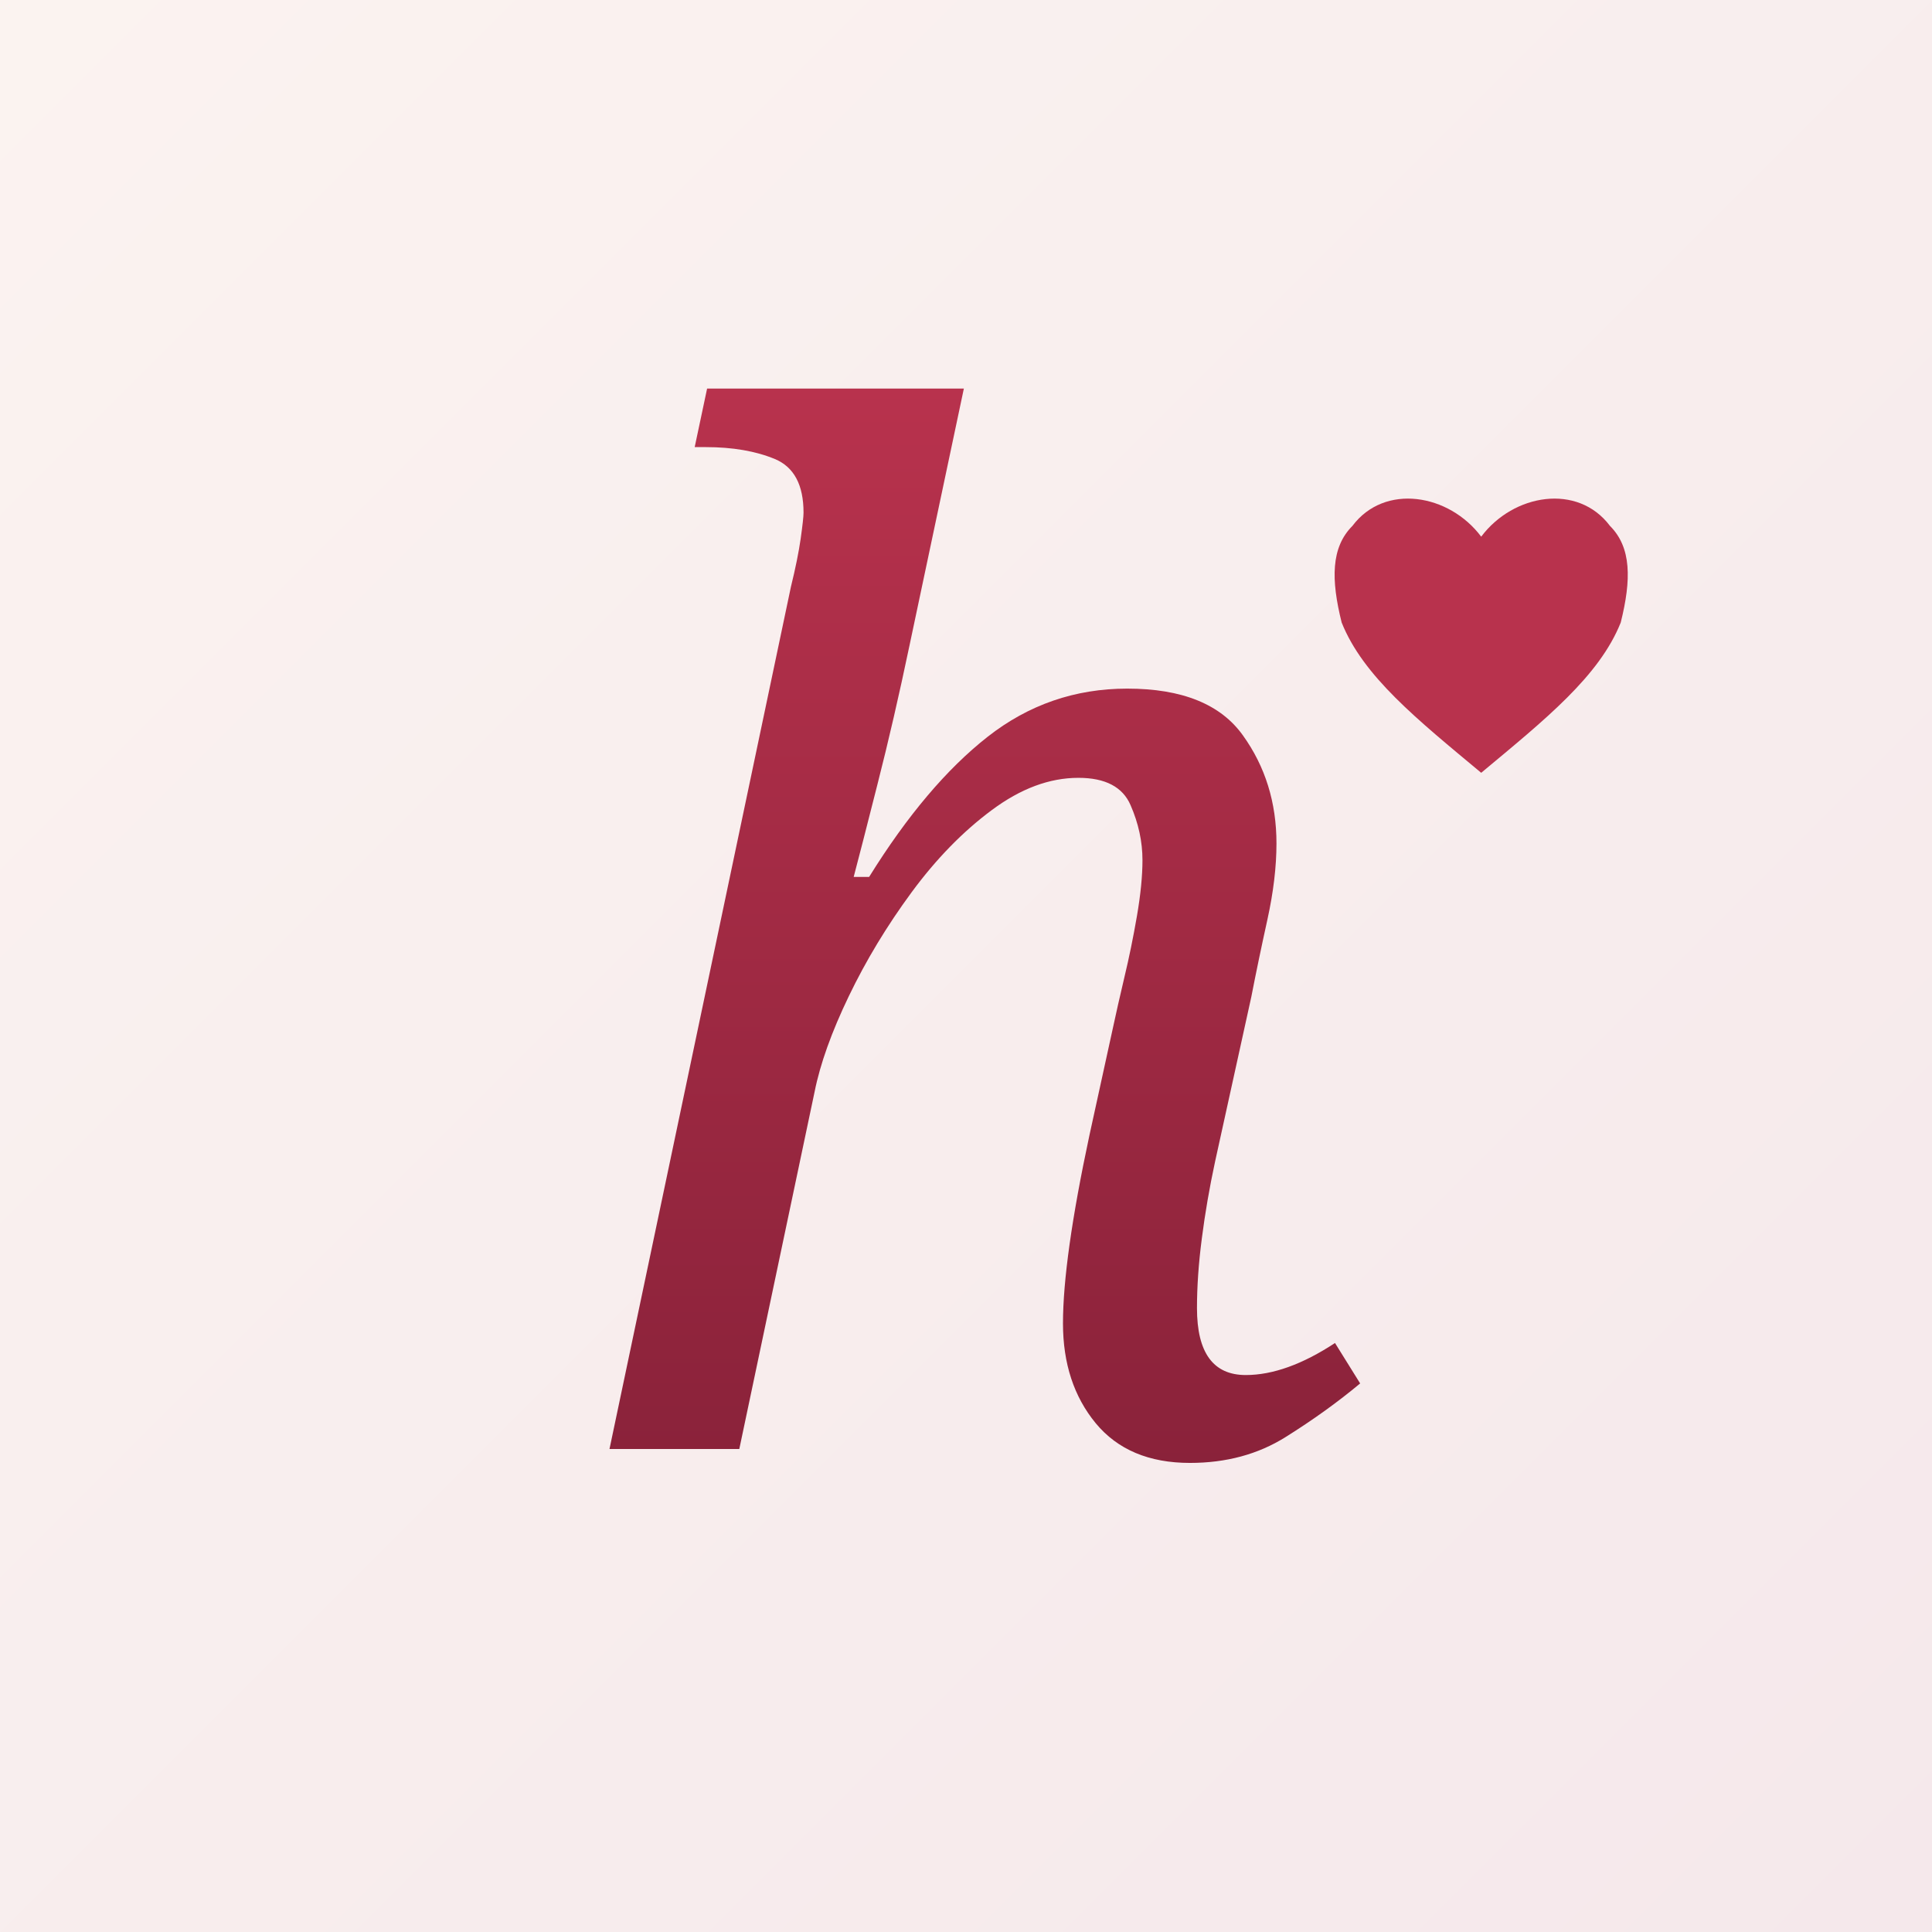
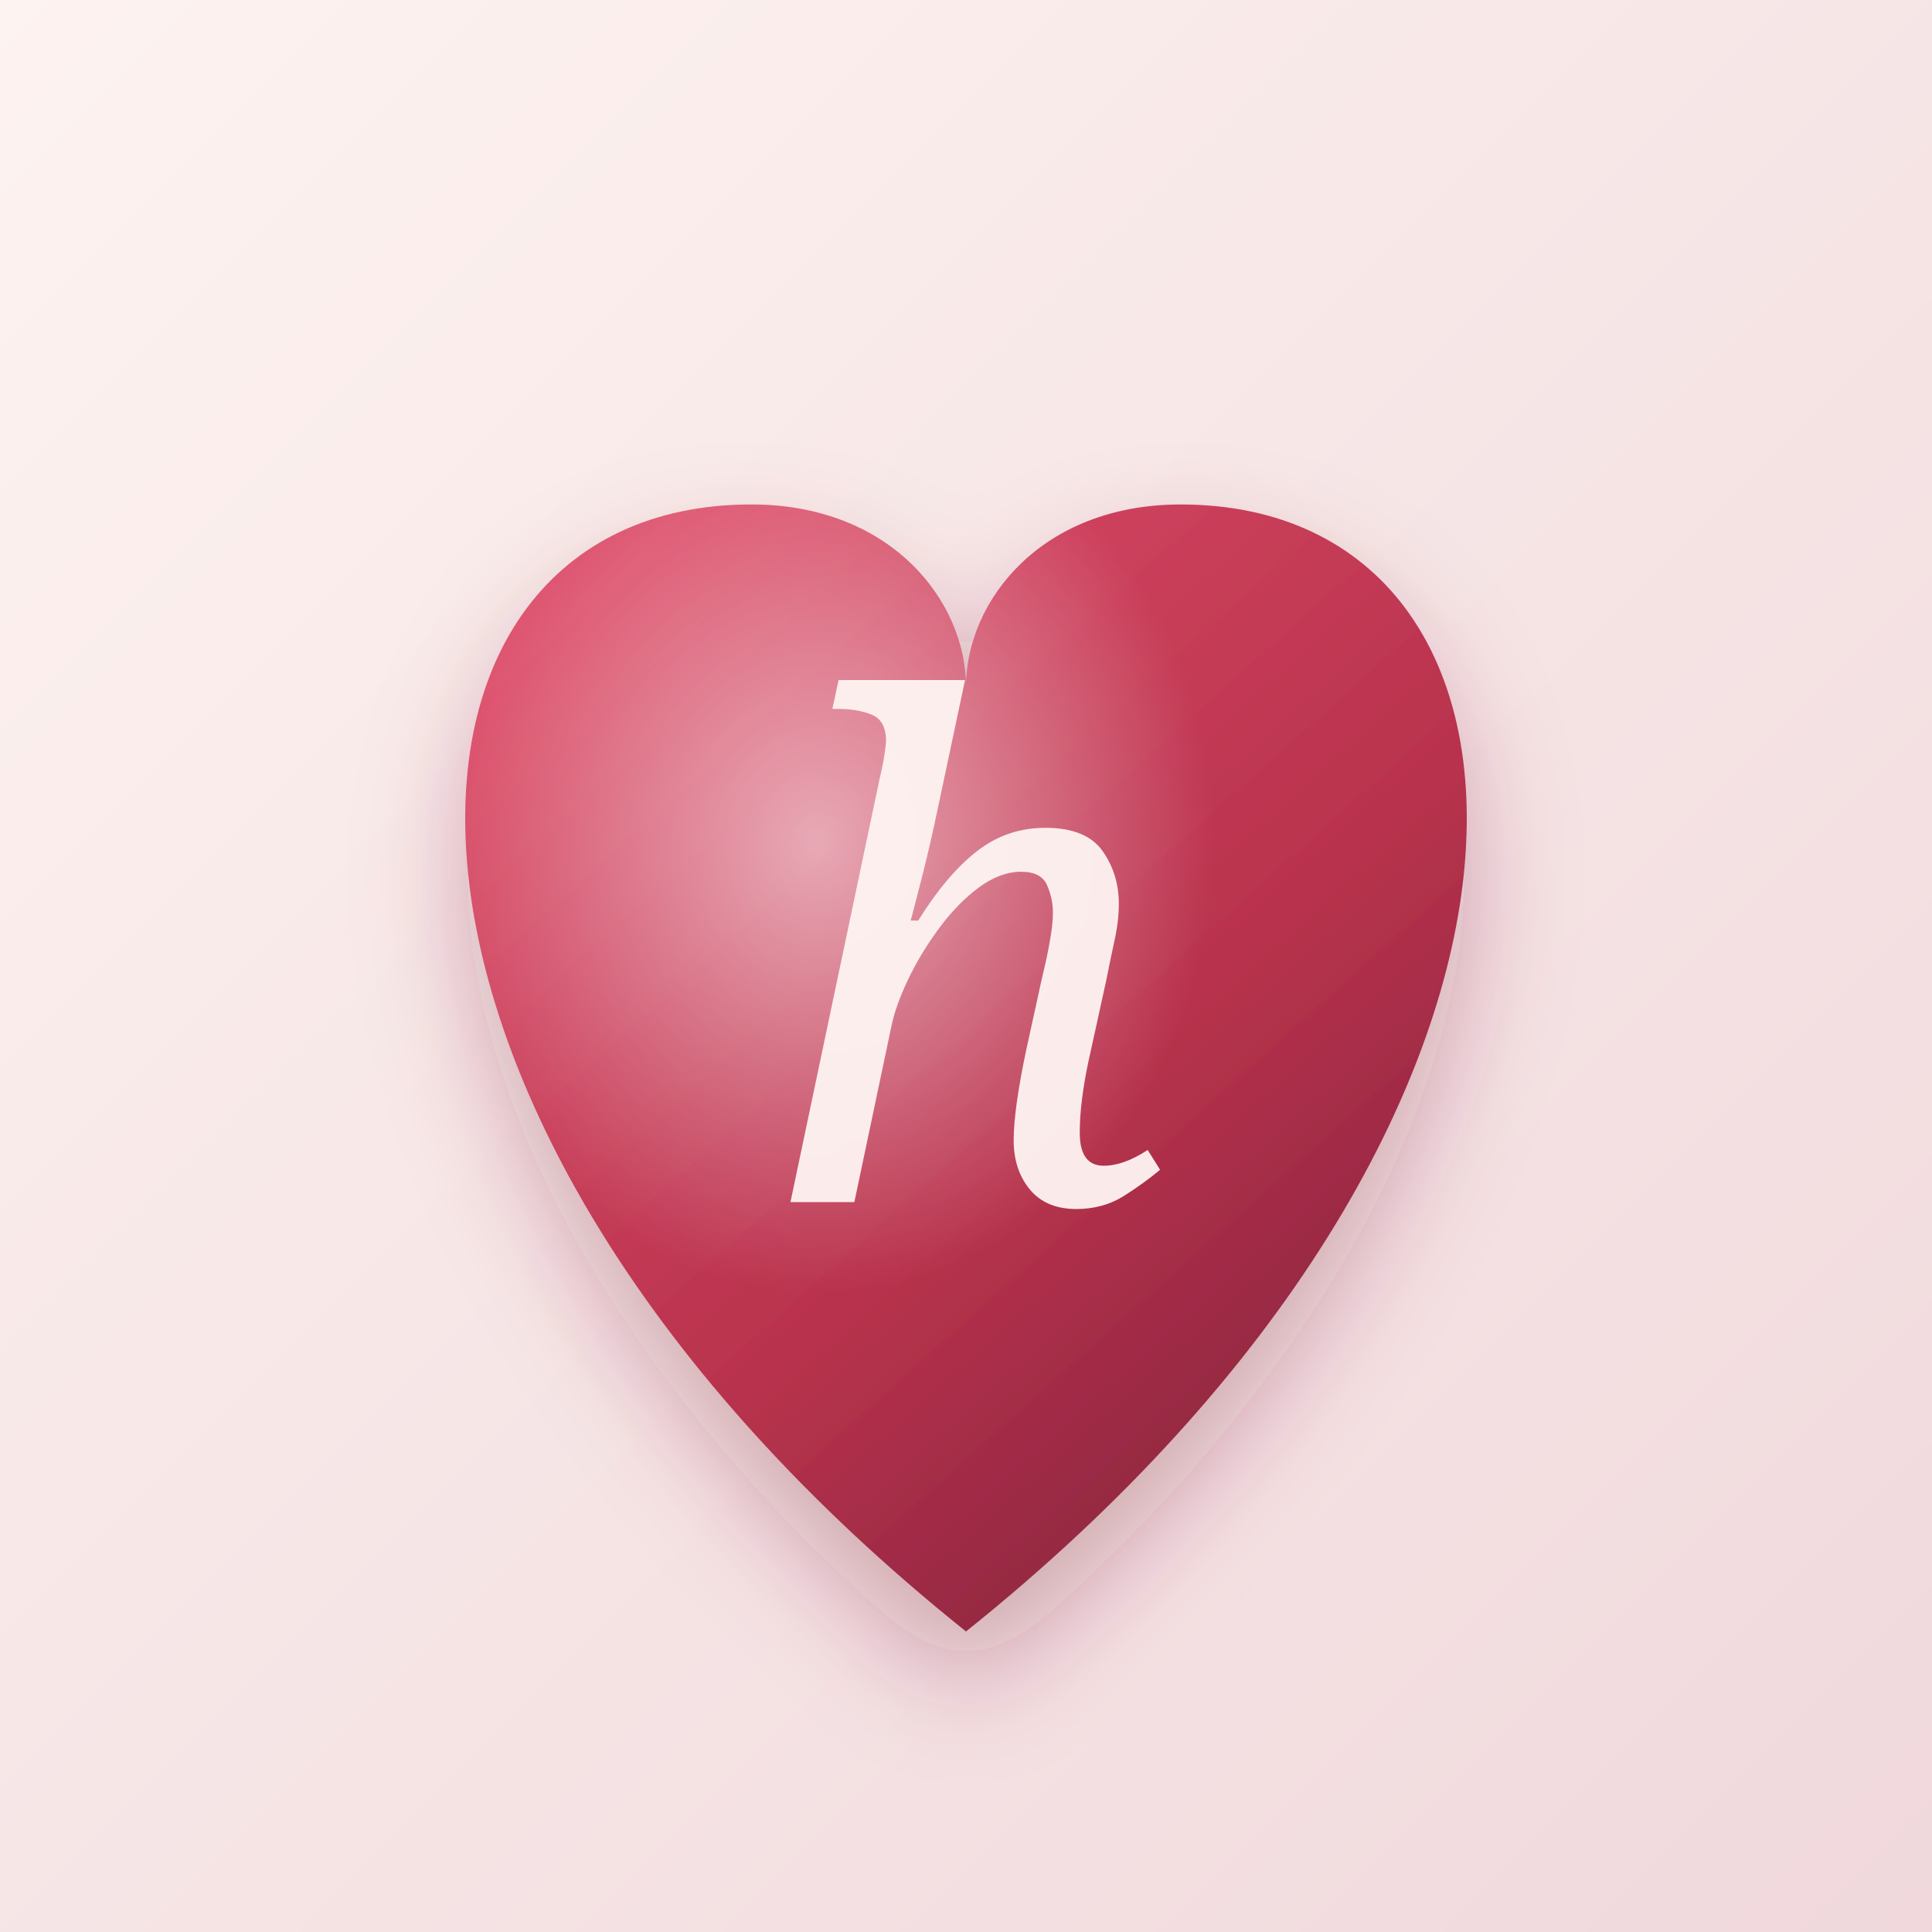
<svg xmlns="http://www.w3.org/2000/svg" viewBox="0 0 180 180" role="img" aria-label="howu">
  <defs>
    <linearGradient id="apl" x1="0" y1="0" x2="1" y2="1">
-       <stop offset="0%" stop-color="#fbf3f0" />
-       <stop offset="100%" stop-color="#f5e8eb" />
+       <stop offset="0%" stop-color="#fdf3f0" />
+       <stop offset="100%" stop-color="#f0d8dc" />
    </linearGradient>
-     <linearGradient id="aplInk" x1="0" y1="0" x2="0" y2="1">
-       <stop offset="0%" stop-color="#b8324d" />
-       <stop offset="100%" stop-color="#8a223a" />
+     <linearGradient id="aplHeart" x1="0.15" y1="0.05" x2="0.9" y2="1">
+       <stop offset="0%" stop-color="#dc4b67" />
+       <stop offset="55%" stop-color="#b8324d" />
+       <stop offset="100%" stop-color="#7a213a" />
    </linearGradient>
+     <radialGradient id="aplShine" cx="0.35" cy="0.3" r="0.4">
+       <stop offset="0%" stop-color="#ffffff" stop-opacity="0.55" />
+       <stop offset="100%" stop-color="#ffffff" stop-opacity="0" />
+     </radialGradient>
+     <filter id="aplShadow" x="-20%" y="-20%" width="140%" height="140%">
+       <feDropShadow dx="0" dy="5" stdDeviation="5" flood-color="#7a213a" flood-opacity="0.3" />
+     </filter>
  </defs>
  <rect width="180" height="180" fill="url(#apl)" />
-   <text x="90" y="135" font-family="Georgia, 'Source Serif Pro', 'Noto Serif TC', serif" font-size="130" font-weight="500" font-style="italic" text-anchor="middle" fill="url(#aplInk)">h</text>
-   <path d="M138 50c-3-4-9-5-12-1-2 2-2 5-1 9 2 5 7 9 13 14 6-5 11-9 13-14 1-4 1-7-1-9-3-4-9-3-12 1z" fill="#b8324d" />
+   <g filter="url(#aplShadow)">
+     <path d="M90 152              C 30 104 33 47 70 47              C 83 47 90 56 90 64              C 90 56 97 47 110 47              C 147 47 150 104 90 152 Z" fill="url(#aplHeart)" />
+   </g>
+   <path d="M90 152            C 30 104 33 47 70 47            C 83 47 90 56 90 64            C 90 56 97 47 110 47            C 147 47 150 104 90 152 Z" fill="url(#aplShine)" />
+   <text x="90" y="112" font-family="Georgia, 'Source Serif Pro', 'Noto Serif TC', serif" font-size="64" font-weight="500" font-style="italic" text-anchor="middle" fill="#fdf3f0" opacity="0.96">h</text>
</svg>
